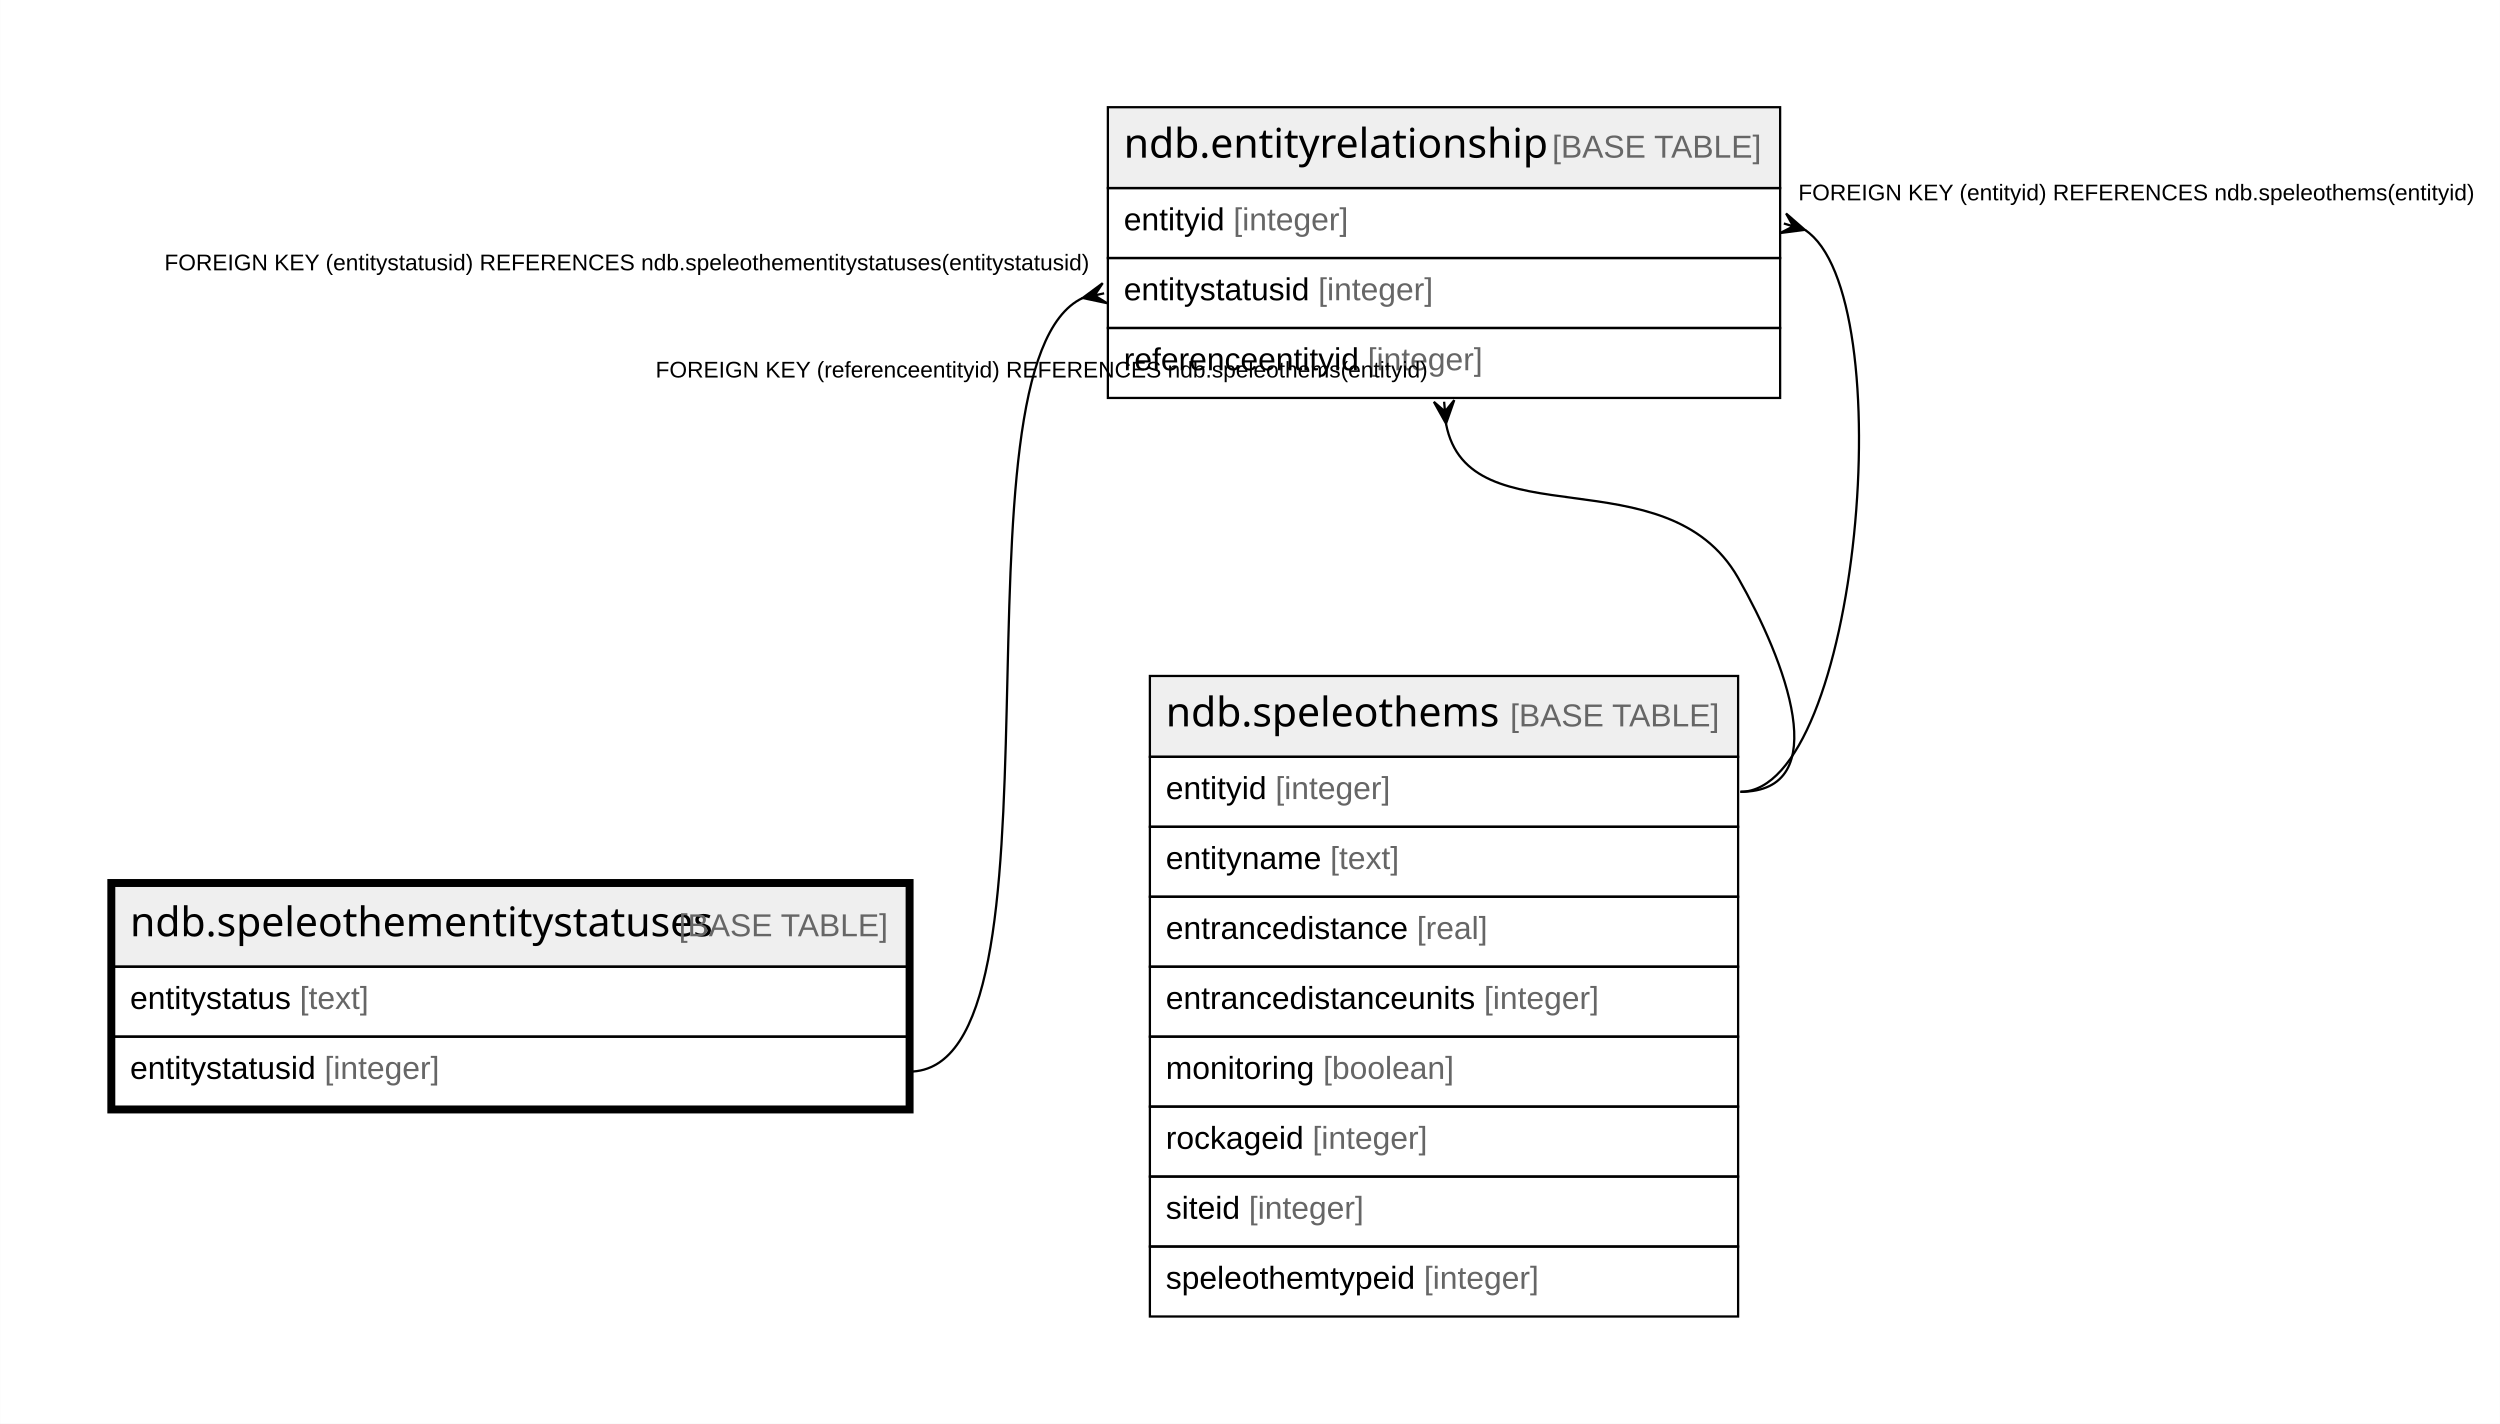
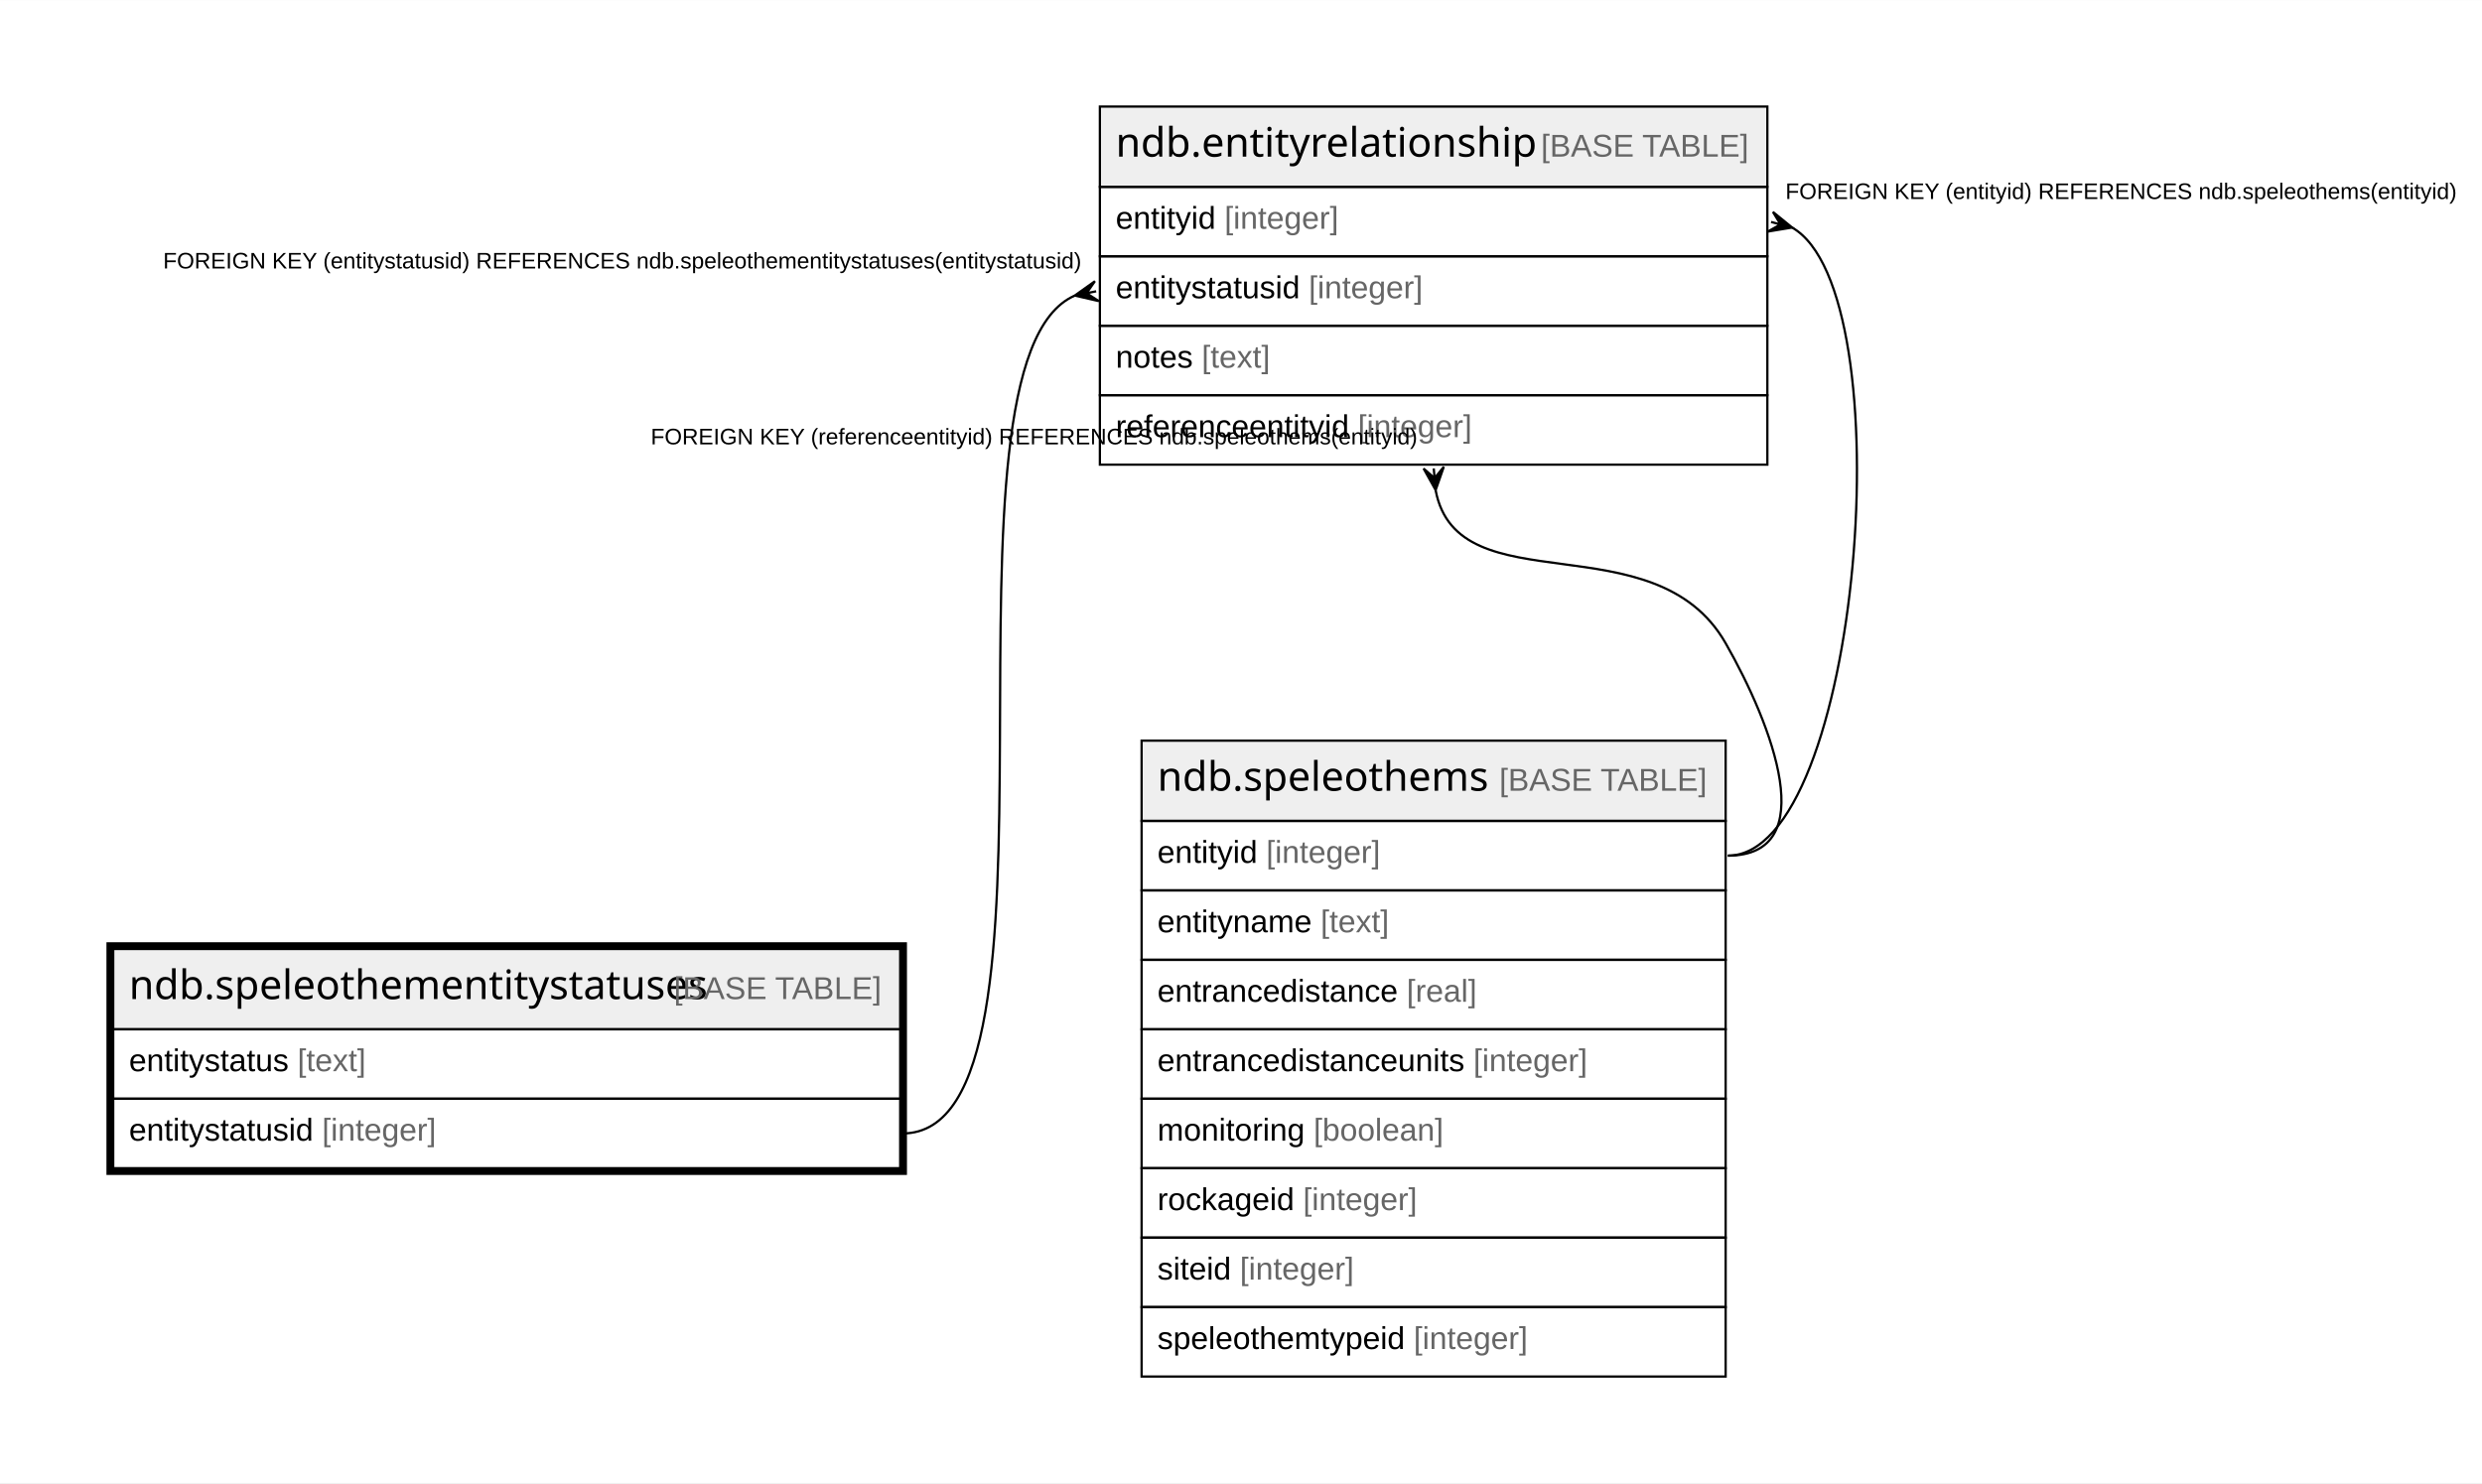
- <svg xmlns="http://www.w3.org/2000/svg" width="1101pt" height="627pt" viewBox="0.00 0.00 1100.53 626.80">
-   <g id="graph0" class="graph" transform="scale(1 1) rotate(0) translate(4 622.8)">
-     <polygon fill="white" stroke="none" points="-4,4 -4,-622.8 1096.53,-622.8 1096.53,4 -4,4" />
+ <svg xmlns="http://www.w3.org/2000/svg" width="1101pt" height="658pt" viewBox="0.00 0.00 1100.53 657.60">
+   <g id="graph0" class="graph" transform="scale(1 1) rotate(0) translate(4 653.6)">
+     <polygon fill="white" stroke="none" points="-4,4 -4,-653.6 1096.53,-653.6 1096.53,4 -4,4" />
    <g id="node1" class="node">
      <polygon fill="#efefef" stroke="none" points="46.2,-197.2 46.2,-232.8 395.15,-232.8 395.15,-197.2 46.2,-197.2" />
      <polygon fill="none" stroke="black" points="46.2,-197.2 46.2,-232.8 395.15,-232.8 395.15,-197.2 46.2,-197.2" />
      <text text-anchor="start" x="53.2" y="-210.6" font-family="Arial Bold" font-size="18.00">ndb.speleothementitystatuses</text>
      <text text-anchor="start" x="263.66" y="-210.6" font-family="Arial" font-size="14.00">    </text>
      <text text-anchor="start" x="294.78" y="-210.6" font-family="Arial" font-size="14.00" fill="#666666">[BASE TABLE]</text>
      <polygon fill="none" stroke="black" points="46.2,-166.4 46.2,-197.2 395.15,-197.2 395.15,-166.4 46.2,-166.4" />
      <text text-anchor="start" x="53.2" y="-178.6" font-family="Arial" font-size="14.00">entitystatus </text>
      <text text-anchor="start" x="127.9" y="-178.6" font-family="Arial" font-size="14.00" fill="#666666">[text]</text>
      <polygon fill="none" stroke="black" points="46.2,-135.6 46.2,-166.4 395.15,-166.4 395.15,-135.6 46.2,-135.6" />
      <text text-anchor="start" x="53.2" y="-147.8" font-family="Arial" font-size="14.00">entitystatusid </text>
      <text text-anchor="start" x="138.8" y="-147.8" font-family="Arial" font-size="14.00" fill="#666666">[integer]</text>
      <polygon fill="none" stroke="black" stroke-width="3" points="44.7,-134.1 44.7,-234.3 396.65,-234.3 396.65,-134.1 44.7,-134.1" />
    </g>
    <g id="node2" class="node">
-       <polygon fill="#efefef" stroke="none" points="483.69,-540 483.69,-575.6 779.66,-575.6 779.66,-540 483.69,-540" />
-       <polygon fill="none" stroke="black" points="483.69,-540 483.69,-575.6 779.66,-575.6 779.66,-540 483.69,-540" />
-       <text text-anchor="start" x="490.69" y="-553.4" font-family="Arial Bold" font-size="18.00">ndb.entityrelationship</text>
-       <text text-anchor="start" x="648.17" y="-553.4" font-family="Arial" font-size="14.00">    </text>
-       <text text-anchor="start" x="679.29" y="-553.4" font-family="Arial" font-size="14.00" fill="#666666">[BASE TABLE]</text>
+       <polygon fill="#efefef" stroke="none" points="483.69,-570.8 483.69,-606.4 779.66,-606.4 779.66,-570.8 483.69,-570.8" />
+       <polygon fill="none" stroke="black" points="483.69,-570.8 483.69,-606.4 779.66,-606.4 779.66,-570.8 483.69,-570.8" />
+       <text text-anchor="start" x="490.69" y="-584.2" font-family="Arial Bold" font-size="18.00">ndb.entityrelationship</text>
+       <text text-anchor="start" x="648.17" y="-584.2" font-family="Arial" font-size="14.00">    </text>
+       <text text-anchor="start" x="679.29" y="-584.2" font-family="Arial" font-size="14.00" fill="#666666">[BASE TABLE]</text>
+       <polygon fill="none" stroke="black" points="483.69,-540 483.69,-570.8 779.66,-570.8 779.66,-540 483.69,-540" />
+       <text text-anchor="start" x="490.69" y="-552.2" font-family="Arial" font-size="14.00">entityid </text>
+       <text text-anchor="start" x="538.94" y="-552.2" font-family="Arial" font-size="14.00" fill="#666666">[integer]</text>
      <polygon fill="none" stroke="black" points="483.69,-509.2 483.69,-540 779.66,-540 779.66,-509.2 483.69,-509.2" />
-       <text text-anchor="start" x="490.69" y="-521.4" font-family="Arial" font-size="14.00">entityid </text>
-       <text text-anchor="start" x="538.94" y="-521.4" font-family="Arial" font-size="14.00" fill="#666666">[integer]</text>
+       <text text-anchor="start" x="490.69" y="-521.4" font-family="Arial" font-size="14.00">entitystatusid </text>
+       <text text-anchor="start" x="576.29" y="-521.4" font-family="Arial" font-size="14.00" fill="#666666">[integer]</text>
      <polygon fill="none" stroke="black" points="483.69,-478.4 483.69,-509.2 779.66,-509.2 779.66,-478.4 483.69,-478.4" />
-       <text text-anchor="start" x="490.69" y="-490.6" font-family="Arial" font-size="14.00">entitystatusid </text>
-       <text text-anchor="start" x="576.29" y="-490.6" font-family="Arial" font-size="14.00" fill="#666666">[integer]</text>
+       <text text-anchor="start" x="490.69" y="-490.6" font-family="Arial" font-size="14.00">notes </text>
+       <text text-anchor="start" x="528.83" y="-490.6" font-family="Arial" font-size="14.00" fill="#666666">[text]</text>
      <polygon fill="none" stroke="black" points="483.69,-447.6 483.69,-478.4 779.66,-478.4 779.66,-447.6 483.69,-447.6" />
      <text text-anchor="start" x="490.69" y="-459.8" font-family="Arial" font-size="14.00">referenceentityid </text>
      <text text-anchor="start" x="598.09" y="-459.8" font-family="Arial" font-size="14.00" fill="#666666">[integer]</text>
    </g>
    <g id="edge1" class="edge">
-       <path fill="none" stroke="black" d="M472.6,-491.61C410.42,-462.42 471.04,-151 396.15,-151" />
-       <polygon fill="black" stroke="black" points="472.59,-491.61 481.41,-498.13 477.81,-492.74 482.04,-493.66 482.04,-493.66 482.04,-493.66 477.81,-492.74 483.32,-489.33 472.59,-491.61" />
-       <text text-anchor="start" x="68.32" y="-503.8" font-family="Arial" font-size="10.00">FOREIGN KEY (entitystatusid) REFERENCES ndb.speleothementitystatuses(entitystatusid)</text>
+       <path fill="none" stroke="black" d="M472.62,-522.59C404.37,-493.18 477.71,-151 396.15,-151" />
+       <polygon fill="black" stroke="black" points="472.56,-522.58 481.49,-528.95 477.79,-523.62 482.04,-524.47 482.04,-524.47 482.04,-524.47 477.79,-523.62 483.25,-520.12 472.56,-522.58" />
+       <text text-anchor="start" x="68.32" y="-534.6" font-family="Arial" font-size="10.00">FOREIGN KEY (entitystatusid) REFERENCES ndb.speleothementitystatuses(entitystatusid)</text>
    </g>
    <g id="node3" class="node">
      <polygon fill="#efefef" stroke="none" points="502.19,-289.6 502.19,-325.2 761.16,-325.2 761.16,-289.6 502.19,-289.6" />
      <polygon fill="none" stroke="black" points="502.19,-289.6 502.19,-325.2 761.16,-325.2 761.16,-289.6 502.19,-289.6" />
      <text text-anchor="start" x="509.19" y="-303" font-family="Arial Bold" font-size="18.00">ndb.speleothems</text>
      <text text-anchor="start" x="629.67" y="-303" font-family="Arial" font-size="14.00">    </text>
      <text text-anchor="start" x="660.79" y="-303" font-family="Arial" font-size="14.00" fill="#666666">[BASE TABLE]</text>
      <polygon fill="none" stroke="black" points="502.19,-258.8 502.19,-289.6 761.16,-289.6 761.16,-258.8 502.19,-258.8" />
      <text text-anchor="start" x="509.19" y="-271" font-family="Arial" font-size="14.00">entityid </text>
      <text text-anchor="start" x="557.44" y="-271" font-family="Arial" font-size="14.00" fill="#666666">[integer]</text>
      <polygon fill="none" stroke="black" points="502.19,-228 502.19,-258.8 761.16,-258.8 761.16,-228 502.19,-228" />
      <text text-anchor="start" x="509.19" y="-240.2" font-family="Arial" font-size="14.00">entityname </text>
      <text text-anchor="start" x="581.56" y="-240.2" font-family="Arial" font-size="14.00" fill="#666666">[text]</text>
      <polygon fill="none" stroke="black" points="502.19,-197.2 502.19,-228 761.16,-228 761.16,-197.2 502.19,-197.2" />
      <text text-anchor="start" x="509.19" y="-209.4" font-family="Arial" font-size="14.00">entrancedistance </text>
      <text text-anchor="start" x="619.71" y="-209.4" font-family="Arial" font-size="14.00" fill="#666666">[real]</text>
      <polygon fill="none" stroke="black" points="502.19,-166.4 502.19,-197.2 761.16,-197.2 761.16,-166.4 502.19,-166.4" />
      <text text-anchor="start" x="509.19" y="-178.6" font-family="Arial" font-size="14.00">entrancedistanceunits </text>
      <text text-anchor="start" x="649.28" y="-178.6" font-family="Arial" font-size="14.00" fill="#666666">[integer]</text>
      <polygon fill="none" stroke="black" points="502.19,-135.6 502.19,-166.4 761.16,-166.4 761.16,-135.6 502.19,-135.6" />
      <text text-anchor="start" x="509.19" y="-147.8" font-family="Arial" font-size="14.00">monitoring </text>
      <text text-anchor="start" x="578.45" y="-147.8" font-family="Arial" font-size="14.00" fill="#666666">[boolean]</text>
      <polygon fill="none" stroke="black" points="502.19,-104.8 502.19,-135.6 761.16,-135.6 761.16,-104.8 502.19,-104.8" />
      <text text-anchor="start" x="509.19" y="-117" font-family="Arial" font-size="14.00">rockageid </text>
      <text text-anchor="start" x="573.78" y="-117" font-family="Arial" font-size="14.00" fill="#666666">[integer]</text>
      <polygon fill="none" stroke="black" points="502.19,-74 502.19,-104.8 761.16,-104.8 761.16,-74 502.19,-74" />
      <text text-anchor="start" x="509.19" y="-86.2" font-family="Arial" font-size="14.00">siteid </text>
      <text text-anchor="start" x="545.76" y="-86.2" font-family="Arial" font-size="14.00" fill="#666666">[integer]</text>
      <polygon fill="none" stroke="black" points="502.19,-43.2 502.19,-74 761.16,-74 761.16,-43.2 502.19,-43.2" />
      <text text-anchor="start" x="509.19" y="-55.4" font-family="Arial" font-size="14.00">speleothemtypeid </text>
      <text text-anchor="start" x="622.82" y="-55.4" font-family="Arial" font-size="14.00" fill="#666666">[integer]</text>
    </g>
    <g id="edge2" class="edge">
-       <path fill="none" stroke="black" d="M790.53,-521.61C833.91,-493.36 814.36,-274.2 762.16,-274.2" />
-       <polygon fill="black" stroke="black" points="790.55,-521.61 779.67,-520.2 785.44,-523.15 781.3,-524.41 781.3,-524.41 781.3,-524.41 785.44,-523.15 782.28,-528.81 790.55,-521.61" />
-       <text text-anchor="start" x="787.66" y="-534.6" font-family="Arial" font-size="10.00">FOREIGN KEY (entityid) REFERENCES ndb.speleothems(entityid)</text>
+       <path fill="none" stroke="black" d="M790.52,-552.8C841.04,-524.45 821.24,-274.2 762.16,-274.2" />
+       <polygon fill="black" stroke="black" points="790.65,-552.76 779.83,-550.96 785.49,-554.12 781.3,-555.23 781.3,-555.23 781.3,-555.23 785.49,-554.12 782.13,-559.67 790.65,-552.76" />
+       <text text-anchor="start" x="787.66" y="-565.4" font-family="Arial" font-size="10.00">FOREIGN KEY (entityid) REFERENCES ndb.speleothems(entityid)</text>
    </g>
    <g id="edge3" class="edge">
      <path fill="none" stroke="black" d="M632.57,-436.24C642.36,-384.4 729.7,-423.47 761.16,-368.4 781.93,-332.05 804.03,-274.2 762.16,-274.2" />
      <polygon fill="black" stroke="black" points="632.57,-436.3 627.22,-445.88 632.11,-441.62 631.73,-445.93 631.73,-445.93 631.73,-445.93 632.11,-441.62 636.19,-446.65 632.57,-436.3" />
      <text text-anchor="start" x="284.55" y="-456.6" font-family="Arial" font-size="10.00">FOREIGN KEY (referenceentityid) REFERENCES ndb.speleothems(entityid)</text>
    </g>
  </g>
</svg>
